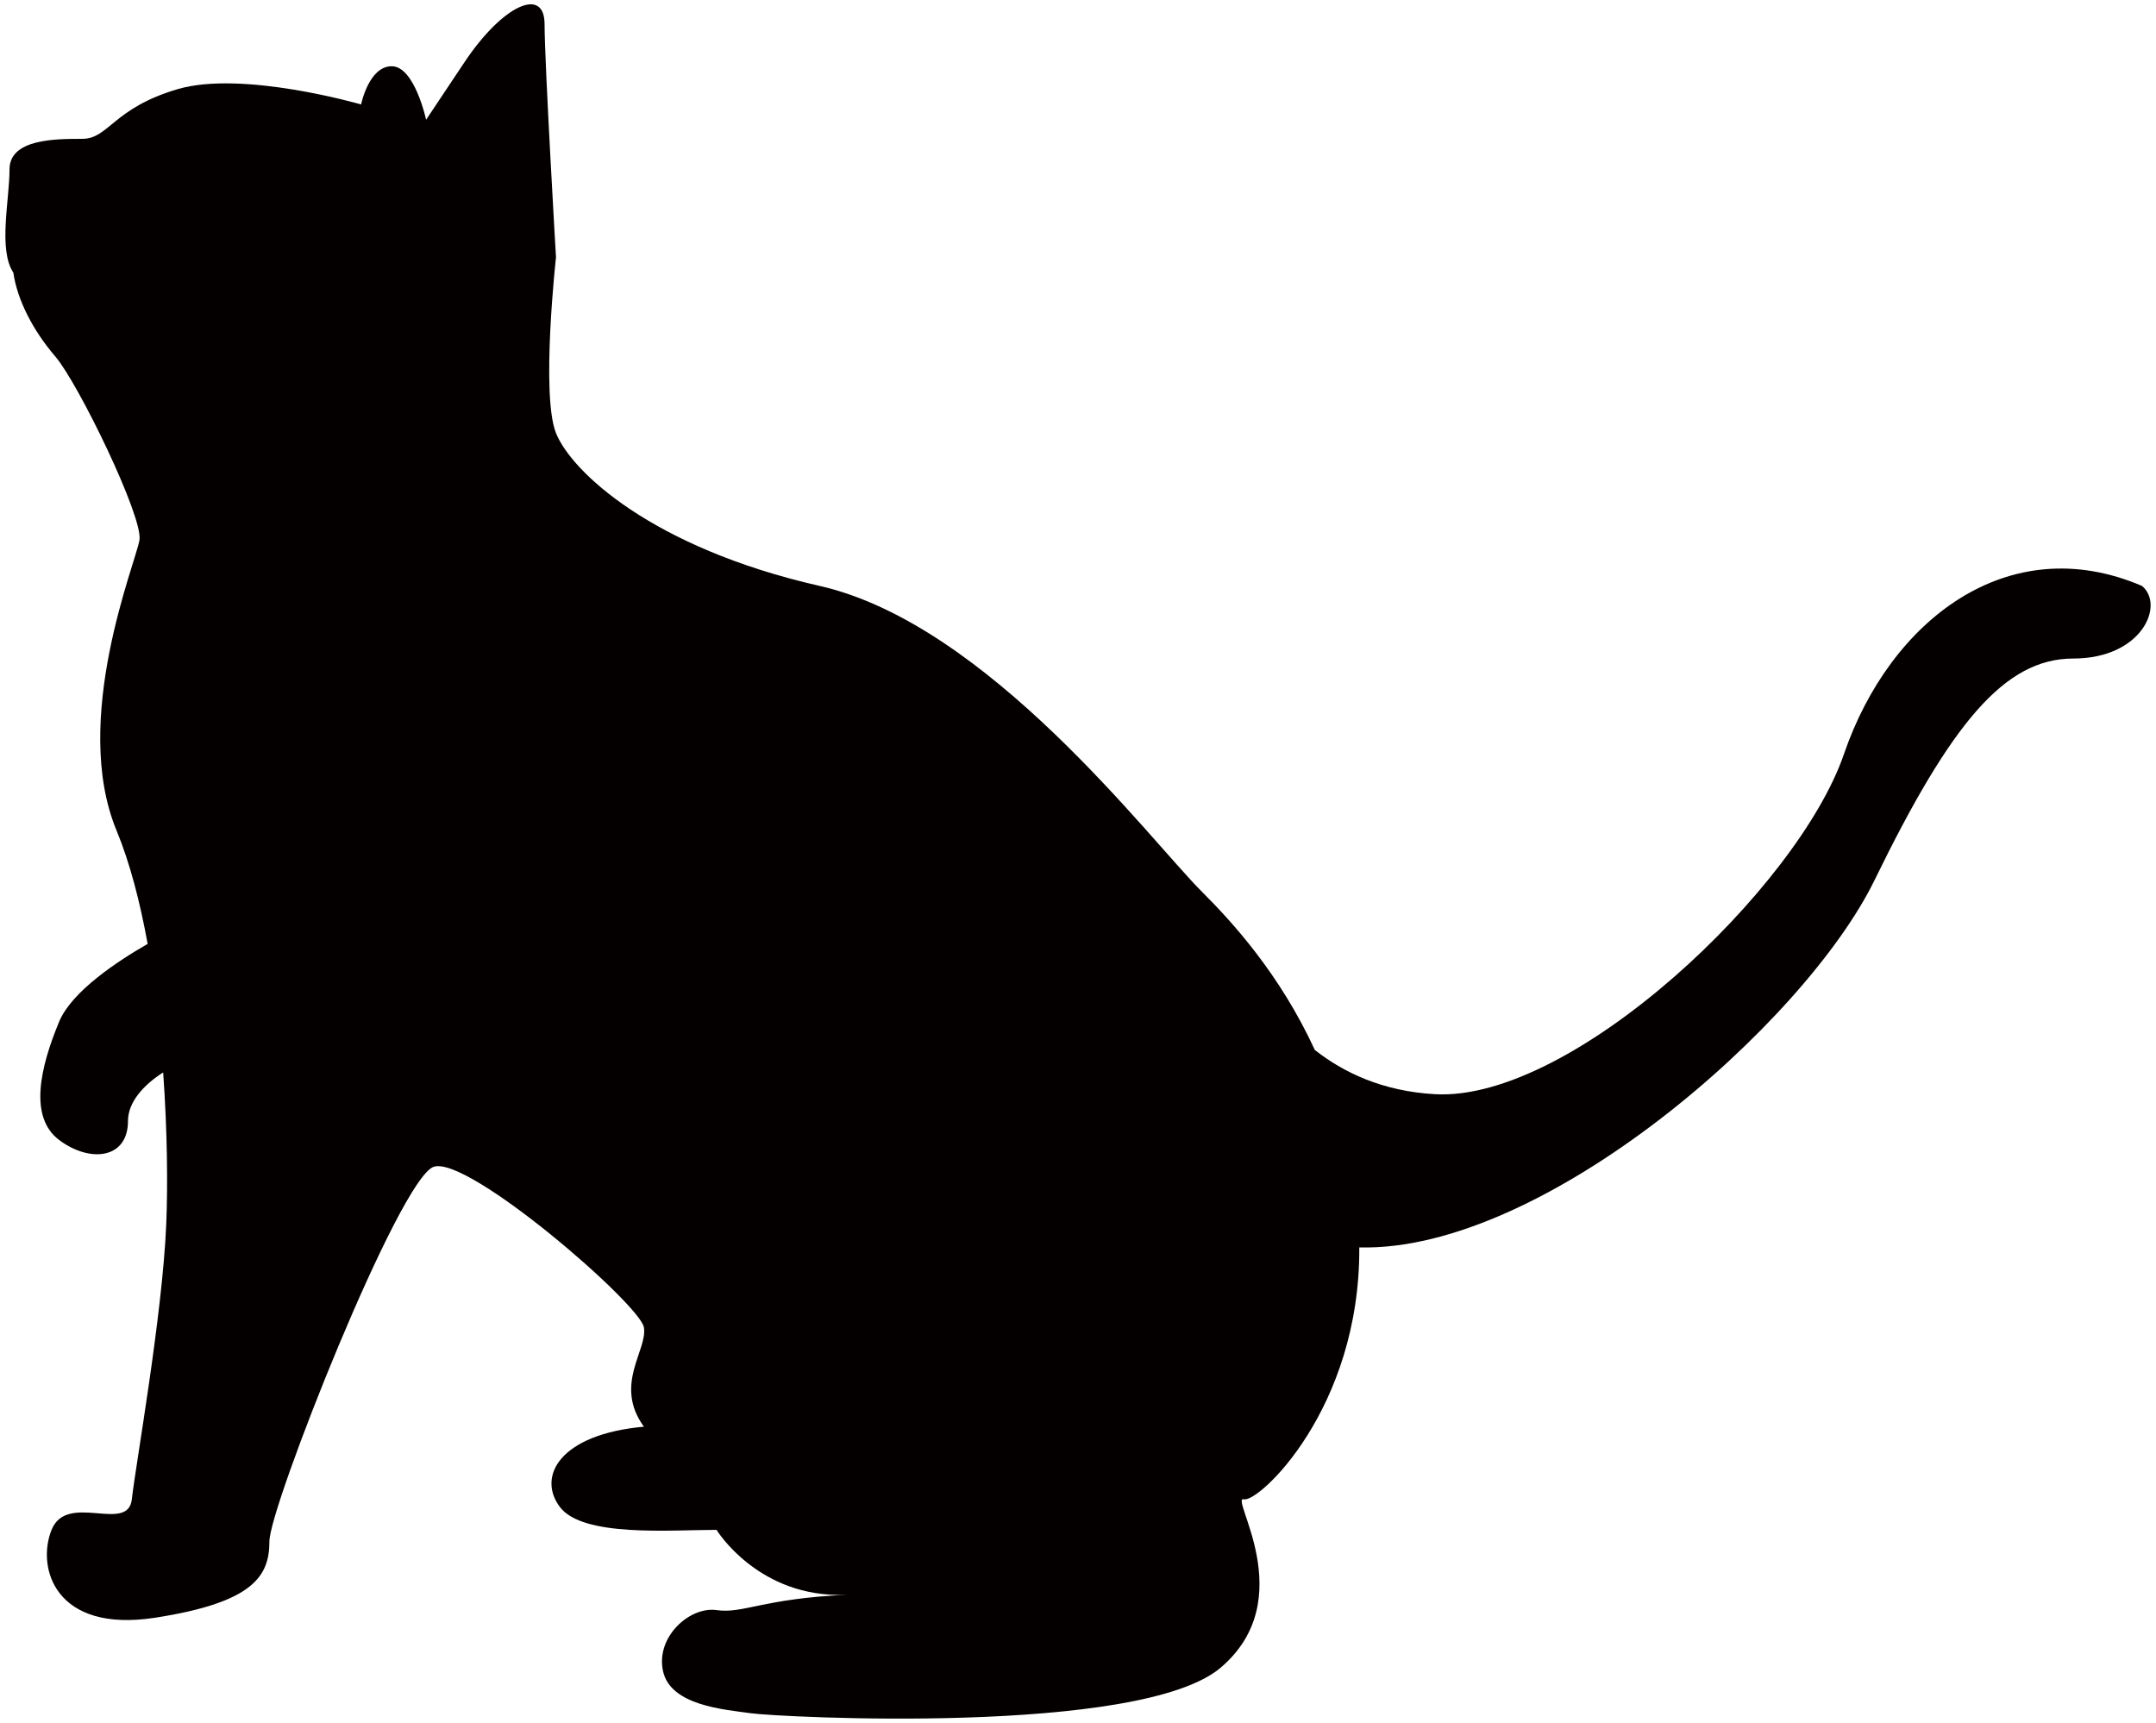
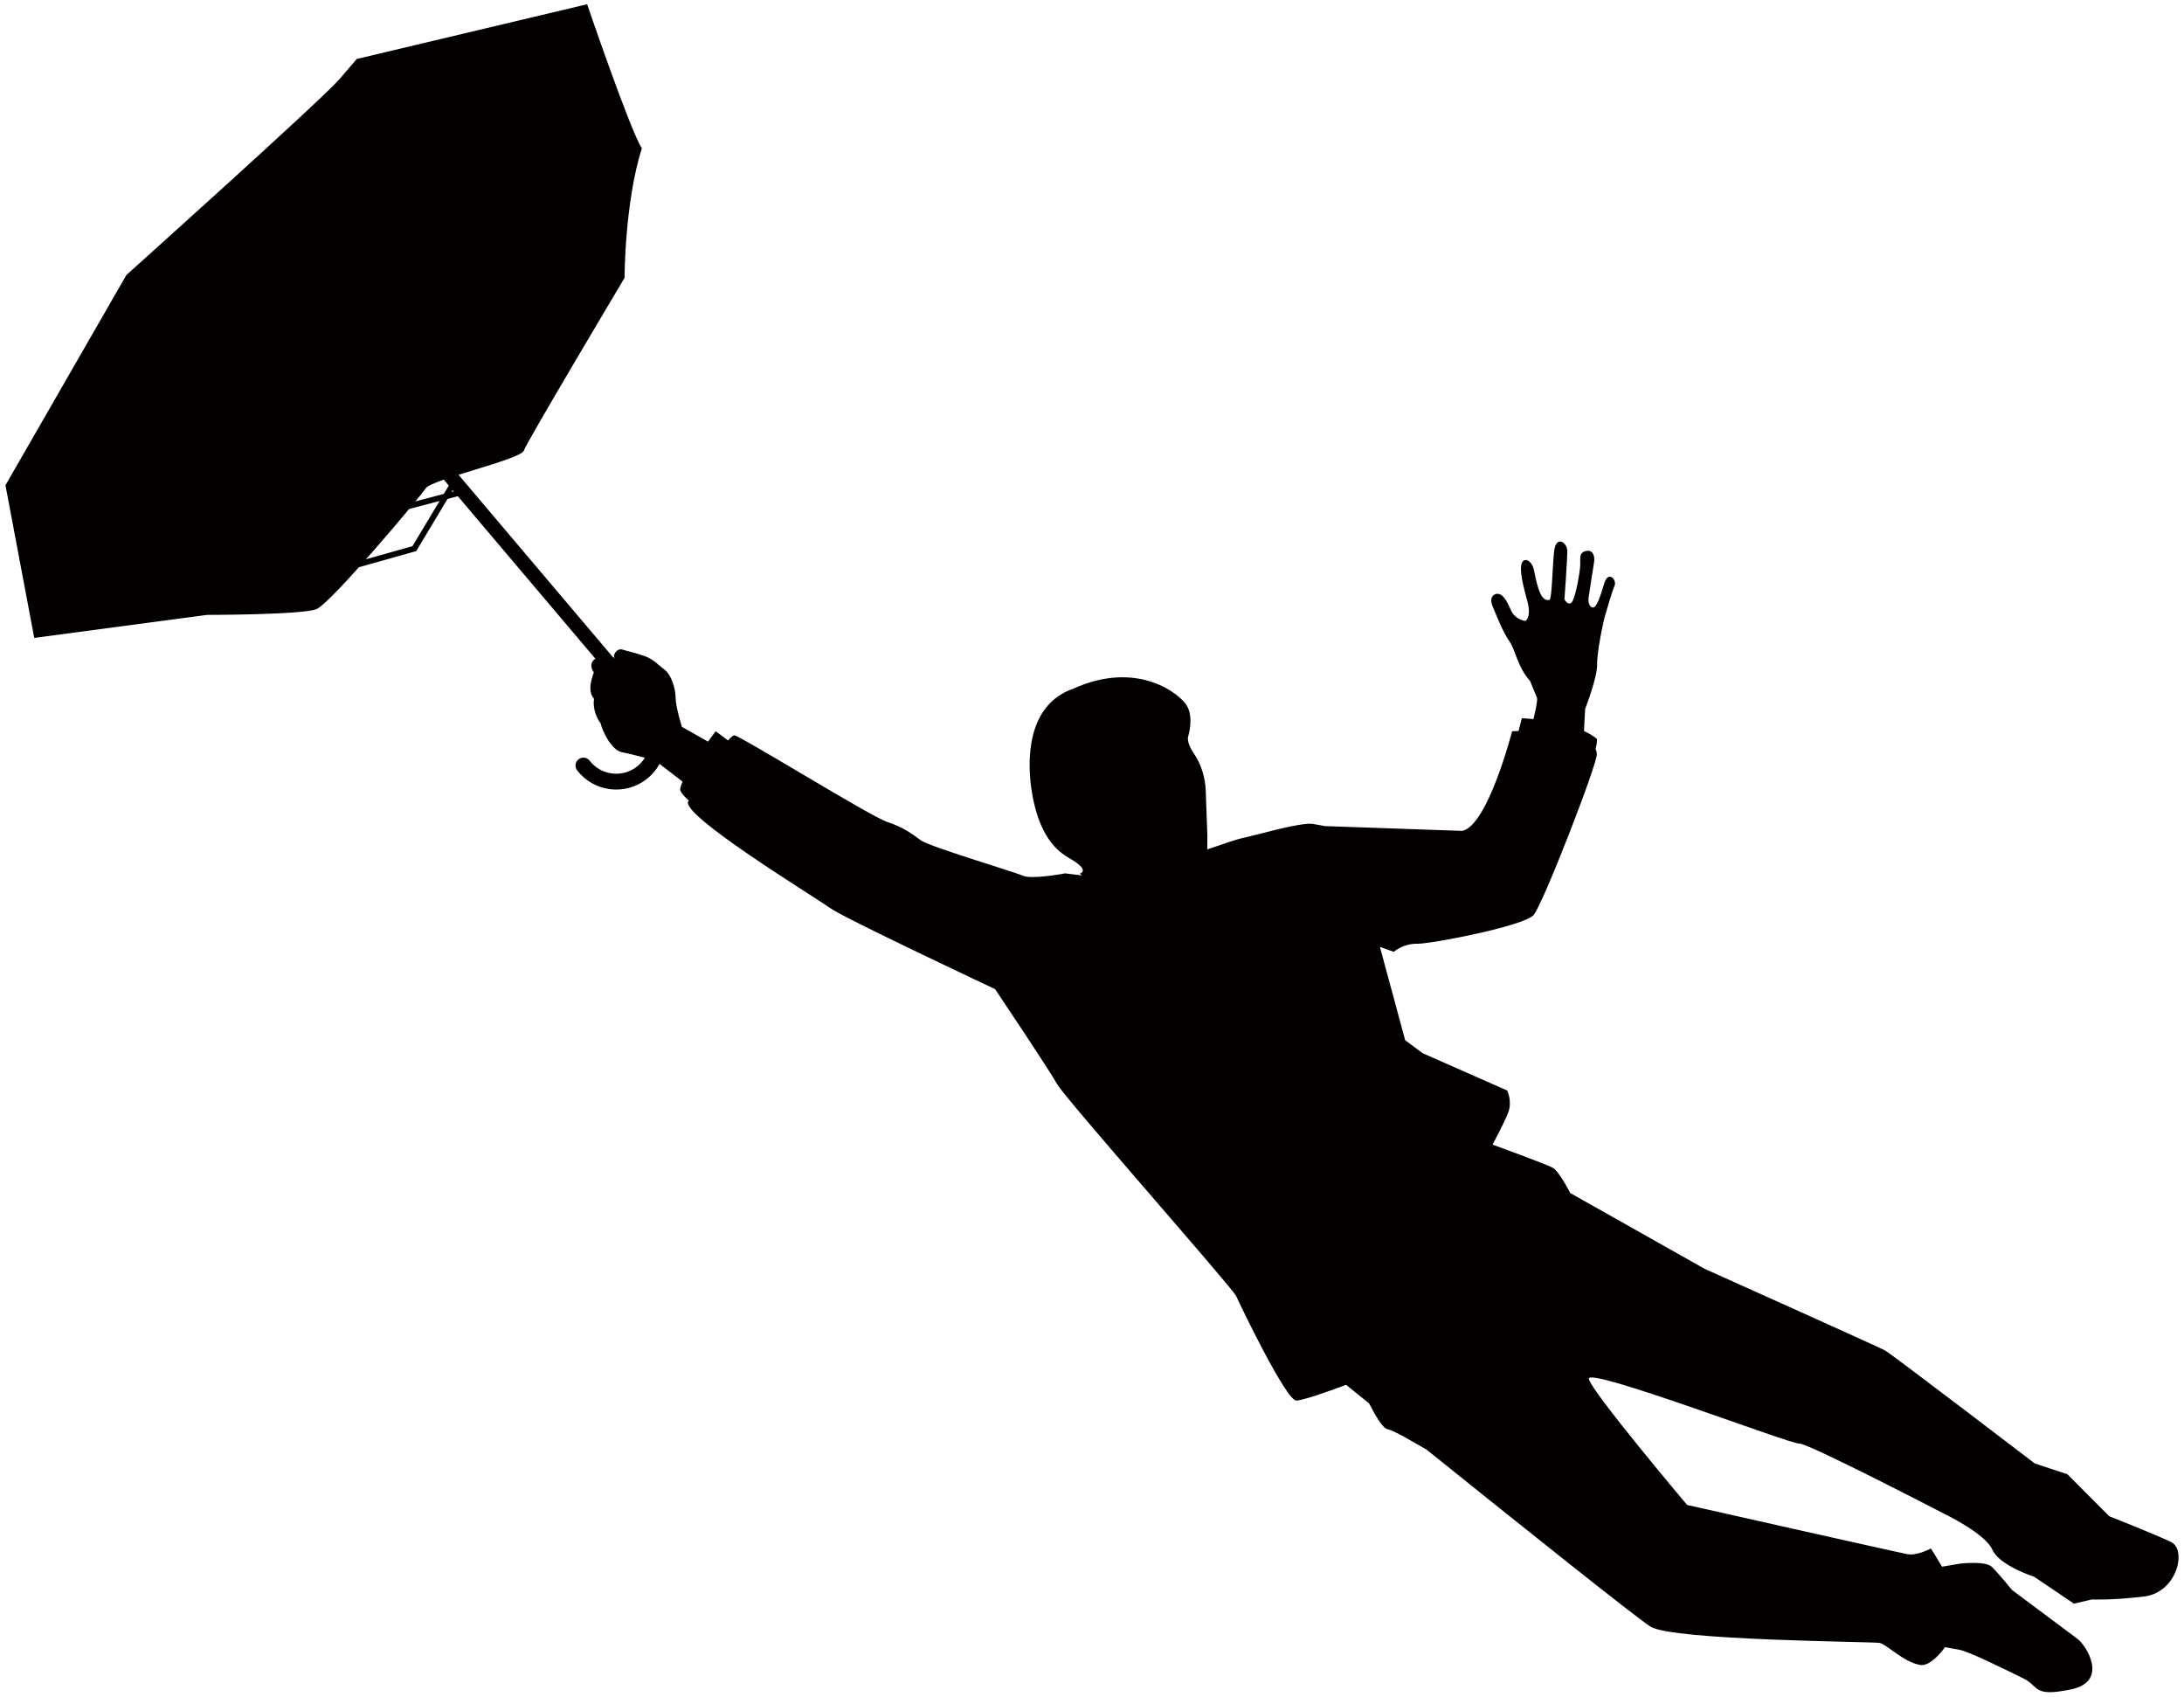
- <svg xmlns="http://www.w3.org/2000/svg" version="1.1" id="_x31_2" x="0px" y="0px" viewBox="0 0 800 639.331" style="enable-background:new 0 0 800 639.331;" xml:space="preserve">
+ <svg xmlns="http://www.w3.org/2000/svg" version="1.1" id="_x33_" x="0px" y="0px" viewBox="0 0 800 621.221" style="enable-background:new 0 0 800 621.221;" xml:space="preserve">
  <style type="text/css">
	.st0{fill:#040000;}
</style>
  <g>
-     <path class="st0" d="M4.946,101.151C-0.719,92.643,3.53,74.204,3.53,62.863c0-11.34,17.028-11.34,26.942-11.34   c9.935,0,11.364-11.353,35.449-18.445c24.11-7.086,68.069,5.683,68.069,5.683s2.843-14.18,11.352-14.18   c8.498,0,12.769,19.844,12.769,19.844s0,0,14.185-21.266C186.457,1.881,202.069-5.205,202.069,8.98   c0,14.178,4.237,86.495,4.237,86.495s-5.666,51.051,0,65.236c5.688,14.189,35.462,42.531,97.866,56.716   c62.369,14.184,121.894,93.547,141.789,113.449c11.295,11.272,28.923,30.55,41.908,58.733c10.525,8.287,25.06,15.328,44.593,16.416   c51.063,2.843,134.72-76.565,151.748-126.2c16.994-49.641,60.953-83.68,110.6-62.398c8.508,7.098,0,26.941-25.526,26.941   c-25.526,0-45.375,24.115-73.733,82.258c-25.899,53.075-122.722,138.052-191.175,136.256c0.328,59.939-37.387,94.806-42.814,93.468   c-5.676-1.427,21.288,36.867-8.509,62.381c-29.762,25.542-164.493,18.444-174.43,17.011c-9.913-1.394-29.762-2.827-32.594-15.584   c-2.822-12.769,9.924-24.109,19.849-22.693c9.925,1.416,17.005-4.248,48.218-5.682c-32.617,1.434-48.218-24.092-48.218-24.092   c-17.017,0-49.635,2.826-58.143-8.509c-8.521-11.357,0-26.948,31.191-29.774c-11.33-15.618,1.427-28.37,0-36.867   c-1.428-8.525-65.214-63.825-77.982-59.582c-12.757,4.271-60.976,126.223-60.976,138.974c0,12.762-5.665,22.698-42.554,28.381   c-36.854,5.659-43.958-18.457-38.282-32.623c5.688-14.173,28.359,1.415,29.786-11.342c1.405-12.768,11.352-68.074,12.769-102.108   c0.589-14.042,0.43-34.368-1.144-56.285c-7.489,4.736-13.052,11.199-13.052,17.992c0,14.184-14.162,15.618-25.526,7.086   c-11.342-8.491-7.082-26.937,0-43.959c4.69-11.244,21.775-22.488,32.822-28.816c-2.81-15.46-6.56-30.041-11.545-42.079   c-17.017-41.121,7.092-99.264,8.509-107.772c1.427-8.493-22.682-58.15-31.191-68.075C12.037,122.411,6.373,111.077,4.946,101.151z" />
+     <path class="st0" d="M225.321,241.318c-1.245-1.432,0.733-4.084,2.722-3.431c1.987,0.659,4.616,1.122,8.012,2.339   c3.393,1.207,4.592,2.923,7.254,4.907c2.653,1.975,4.154,7.066,4.167,10.376c0.007,3.317,2.306,10.652,2.306,10.652l9.569,5.429   c1.621-2.267,2.797-3.827,2.797-3.827l4.539,3.389c1.038-1.214,1.887-1.942,2.405-1.849c2.63,0.474,49.799,29.672,55.77,31.64   c5.977,1.97,9.159,4.345,12.351,6.723c3.187,2.38,34.074,11.508,37.42,13.002c3.342,1.504,15.501-0.843,15.501-0.843   s2.797,0.336,6.184,0.746l-0.774-0.679c0,0,4.249-1.045-3.955-5.674c-8.202-4.627-11.971-13.881-13.676-24.572   c-1.698-10.691-2.046-31.528,15.272-37.466c23.591-10.689,39.375,2.065,41.74,6.55c2.357,4.486,0.31,10.896,0.31,10.896   s-0.828,2.109,2.046,6.236c2.877,4.127,4.207,9.333,4.373,13.425c0.174,4.097,0.61,16.822,0.61,16.822l-0.052,4.937   c6.136-2.111,11.07-3.756,12.544-4.063c4.688-0.966,21.85-6.031,26.226-5.25c4.381,0.784,4.381,0.784,4.381,0.784l50.265,1.753   c9.376-1.94,18.258-36.483,18.258-36.483s0.912-0.054,2.35-0.095l1.216-4.69c0,0,1.696,0.079,4.246,0.34   c0.858-3.551,1.575-7.035,1.298-7.783c-0.622-1.609-2.516-6.164-2.516-6.164c-4.757-5.37-5.228-11.17-7.624-14.608   c-2.397-3.435-4.664-9.267-6.138-12.841c-1.472-3.566,0.885-4.957,2.588-4.355c1.977,0.704,3.22,3.886,4.309,6.192   c1.096,2.303,3.615,3.351,4.787,3.558c1.169,0.21,2.273-2.606,1.196-6.699c-1.073-4.112-2.948-10.468-2.376-13.679   c0.574-3.215,3.684-2.052,4.564,1.42c0.882,3.469,1.998,12.397,5.814,11.275c0.903-0.267,1.025-12.464,1.717-18.059   c0.7-5.598,4.763-3.069,4.781,0.251c0.005,3.313-1.037,17.575-1.037,17.575s1.098,2.306,2.469,1.348   c1.377-0.959,3.047-10.294,3.276-13.269c0.226-2.972-0.63-4.924,1.915-5.675c2.543-0.753,3.639,1.55,3.169,4.176   c-0.472,2.628-1.842,12.013-1.998,12.894c-0.159,0.869,0.002,3.307,1.461,3.569c1.461,0.259,2.827-4.009,4.294-8.867   c1.475-4.852,4.744-1.26,3.746,0.971c-0.997,2.234-2.73,8.544-3.436,10.819c-0.713,2.283-3.042,13.614-2.945,18.146   c0.096,4.533-4.373,16.079-4.373,16.079l-0.423,8.098c1.82,0.817,3.467,1.783,4.775,2.918c-0.008,1.261-0.233,2.486-0.539,3.63   c0.267,0.546,0.433,1.138,0.475,1.778c0.251,3.656-19.785,55.174-23.195,59.081c-3.406,3.907-37.11,10.535-42.517,10.469   c-5.404-0.056-8.66,2.972-8.66,2.972l-5.094-1.817l9.251,34.172l6.377,4.755l30.979,13.658c0,0,2.004,3.976,0.343,8.193   c-1.656,4.217-5.686,11.629-5.686,11.629s19.508,7.096,21.974,8.434c2.468,1.353,6.471,9.297,6.471,9.297l49.232,27.759   c0,0,63.554,28.511,66.027,29.854c2.464,1.343,54.924,41.427,54.924,41.427l11.939,3.943l15.317,15.379   c0,0,16.882,6.628,22.69,9.472c5.818,2.844,2.13,18.446-9.872,19.914c-12.008,1.458-19.165,1.089-19.165,1.089l-6.595,1.532   l-14.503-9.82c0,0-12.816-4.091-15.379-9.969c-2.563-5.875-17.537-13.074-17.537-13.074s-50.431-26.163-53.207-25.76   c-2.785,0.412-78.028-28.381-77.055-23.688c0.967,4.681,36.008,46.172,36.008,46.172s77.278,17.408,80.778,18.031   c3.498,0.625,8.504-2.091,8.504-2.091s1.875,2.885,4.095,6.659l6.655-1.119c0,0,9.228-1.069,11.543,1.15   c2.31,2.221,7.5,8.562,7.5,8.562s20.723,15.444,23.909,17.834c3.193,2.367,11.659,15.623-2.404,18.528   c-14.064,2.908-11.538-1.15-17.352-4.005c-5.813-2.844-19.914-9.874-23.412-10.496l-5.35-0.964   c-2.911,3.953-6.363,6.999-9.186,6.49c-6.13-1.087-12.192-7.588-14.82-8.065c-2.625-0.464-75.716-0.876-83.842-5.938   c-5.291-3.3-50.87-39.767-82.105-64.871c-4.905-2.739-11.846-7.009-14.27-7.443c-1.649-0.295-4.358-4.799-6.76-9.482   c-5.217-4.207-8.4-6.774-8.4-6.774s-14.532,5.526-18.193,5.78c-3.657,0.253-20.789-35.324-22.064-38.266   c-1.285-2.936-62.897-72.649-65.62-77.655c-2.72-4.998-22.695-34.761-22.695-34.761s-55.827-26.231-60.613-29.795   c-4.781-3.561-55.3-34.258-51.735-39.047l0.159-0.226c-1.323-1.137-2.574-2.434-3.086-3.604c-0.249-0.577,0.105-1.772,0.818-3.305   c-4.947-3.766-9.997-7.668-9.997-7.668s-8.012-2.331-12.099-3.064c-4.085-0.732-7.317-7.931-8.009-10.768   c-1.252-1.427-2.963-5.344-2.336-8.844c-2.262-2.513-1.242-6.541-0.082-9.648C214.399,241.771,219.75,238.817,225.321,241.318z" />
+     <path class="st0" d="M46.301,100.703c0,0,71.728-64.343,78.053-71.727c6.33-7.383,6.33-7.383,6.33-7.383l84.384-20.039   c0,0,15.821,46.409,20.041,52.738c-6.331,20.045-6.331,47.465-6.331,47.465s-35.861,60.123-36.915,63.285   c-1.057,3.175-33.751,10.556-35.866,13.72c-2.106,3.164-34.806,42.187-40.079,44.299c-5.276,2.111-40.084,2.111-40.084,2.111   l-63.287,8.436L2,177.702L46.301,100.703z" />
+     <rect x="189.226" y="141.411" transform="matrix(0.7632 -0.6462 0.6462 0.7632 -87.7928 172.8079)" class="st0" width="5.274" height="129.534" />
+     <polygon class="st0" points="117.741,209.383 151.085,200.001 166.695,173.993 168.502,175.082 152.467,201.805 118.306,211.412    118.306,211.418  " />
+     <rect x="125.715" y="184.558" transform="matrix(0.9674 -0.2534 0.2534 0.9674 -42.1791 43.7099)" class="st0" width="45.794" height="2.111" />
+     <path class="st0" d="M211.411,282.109L211.411,282.109c-0.978-1.266-0.751-3.085,0.517-4.063c1.266-0.979,3.083-0.751,4.06,0.525   c4.167,5.37,11.886,6.349,17.274,2.198c5.367-4.168,6.345-11.885,2.202-17.267l-14.181-18.326c-0.98-1.268-0.746-3.085,0.517-4.06   c1.263-0.982,3.084-0.746,4.065,0.52l14.18,18.325c6.118,7.904,4.661,19.271-3.237,25.394   C228.896,291.468,217.525,290.016,211.411,282.109z" />
  </g>
</svg>
